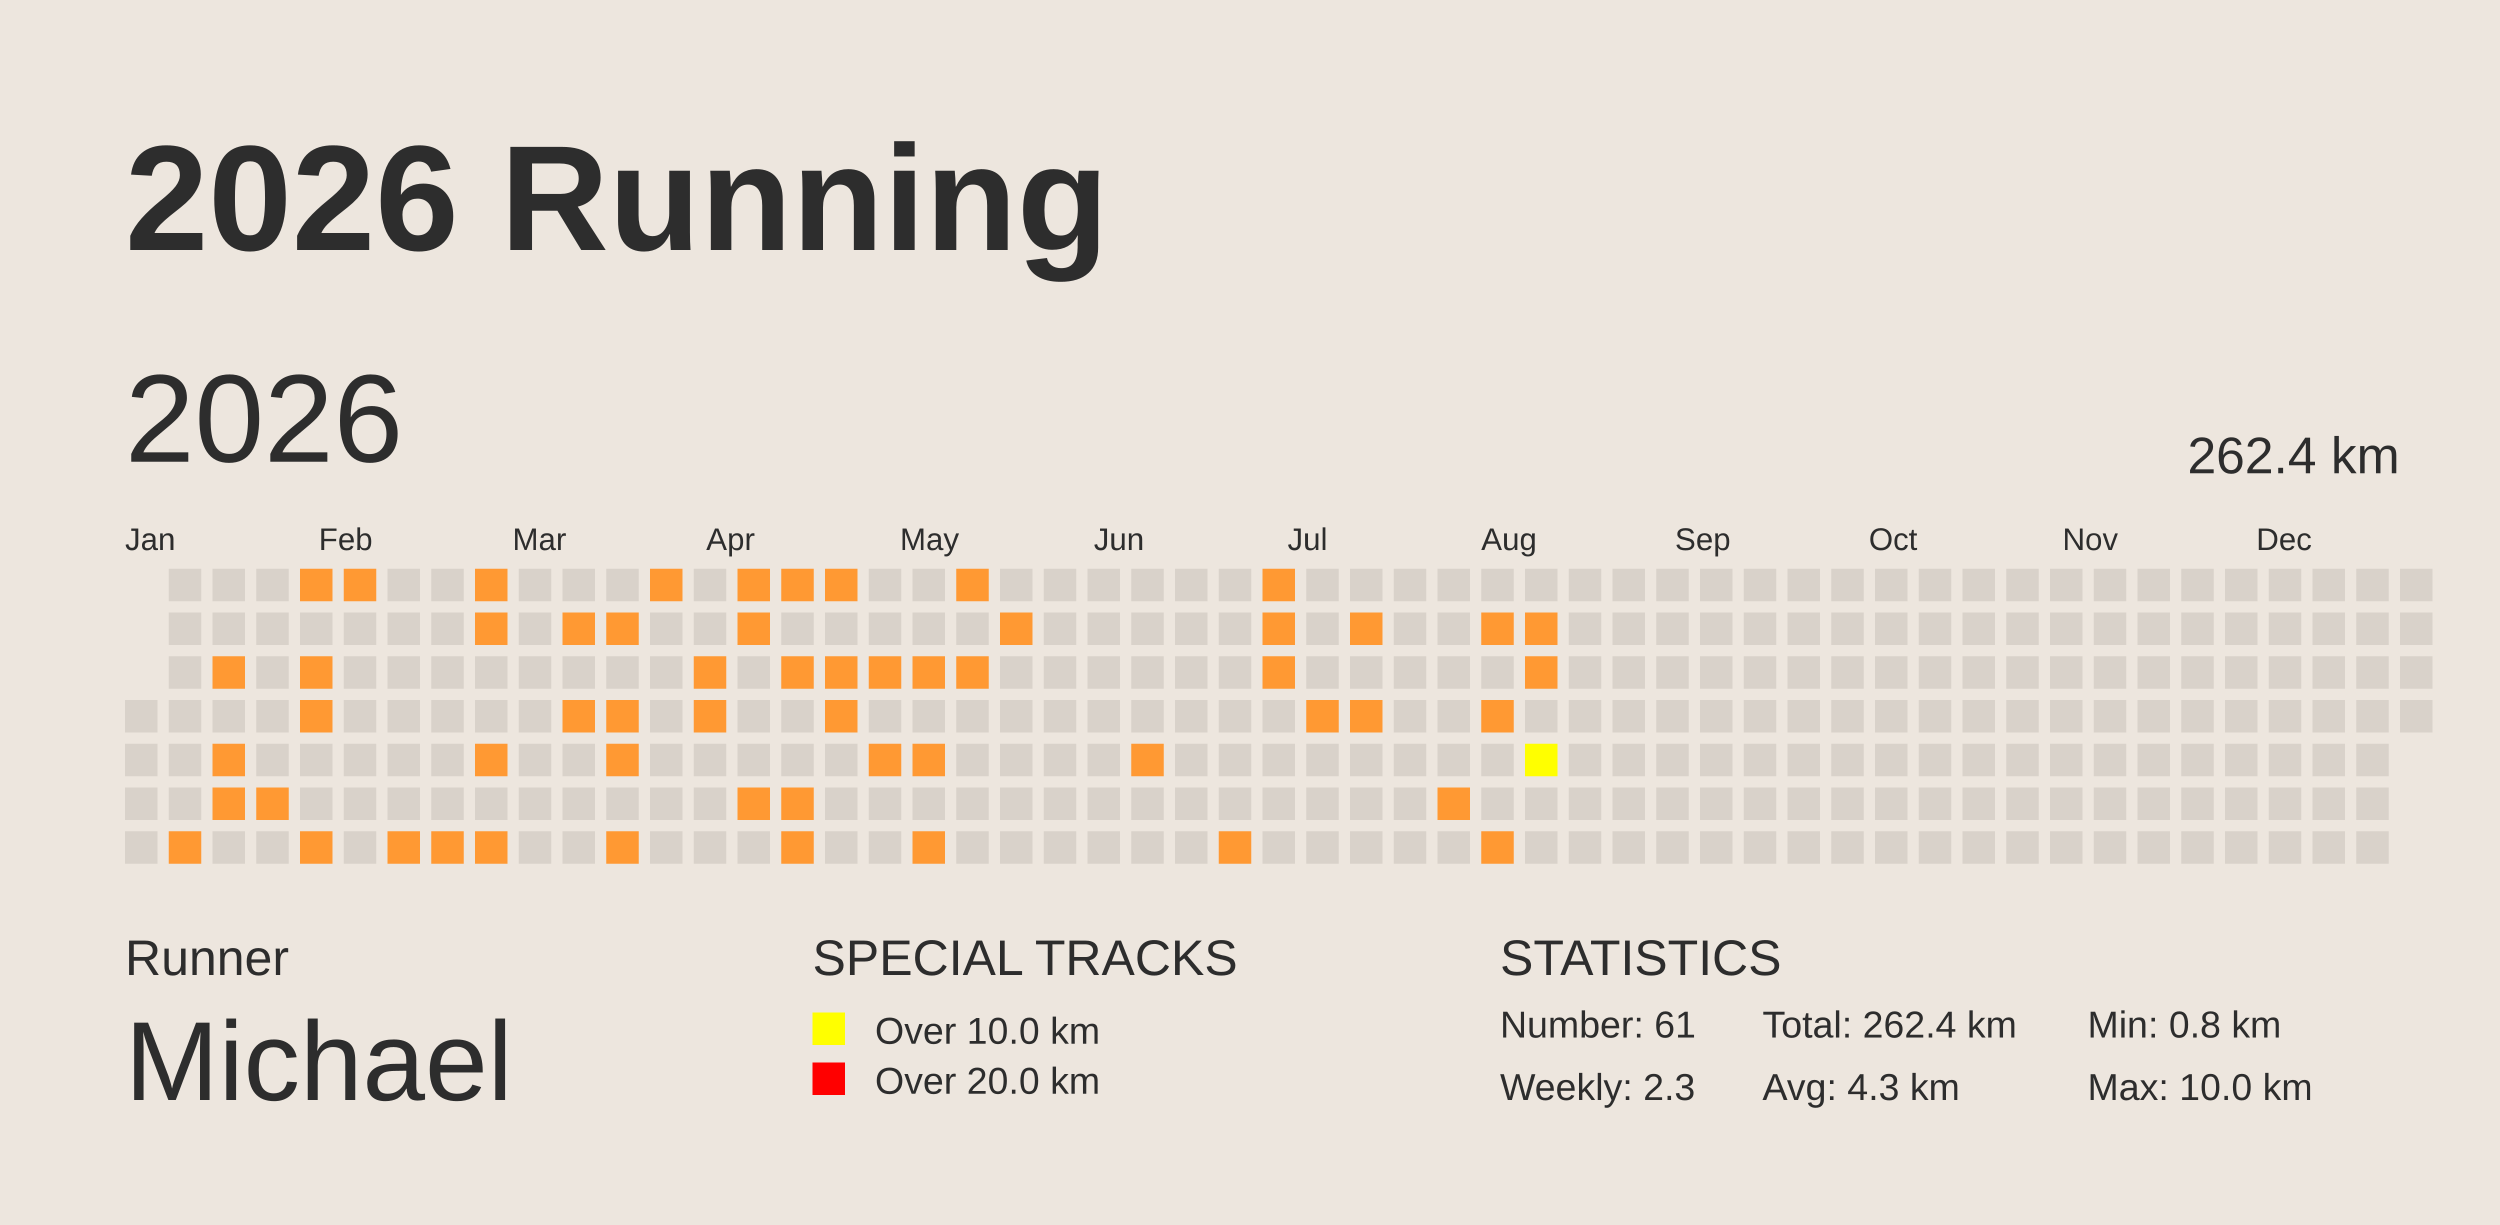
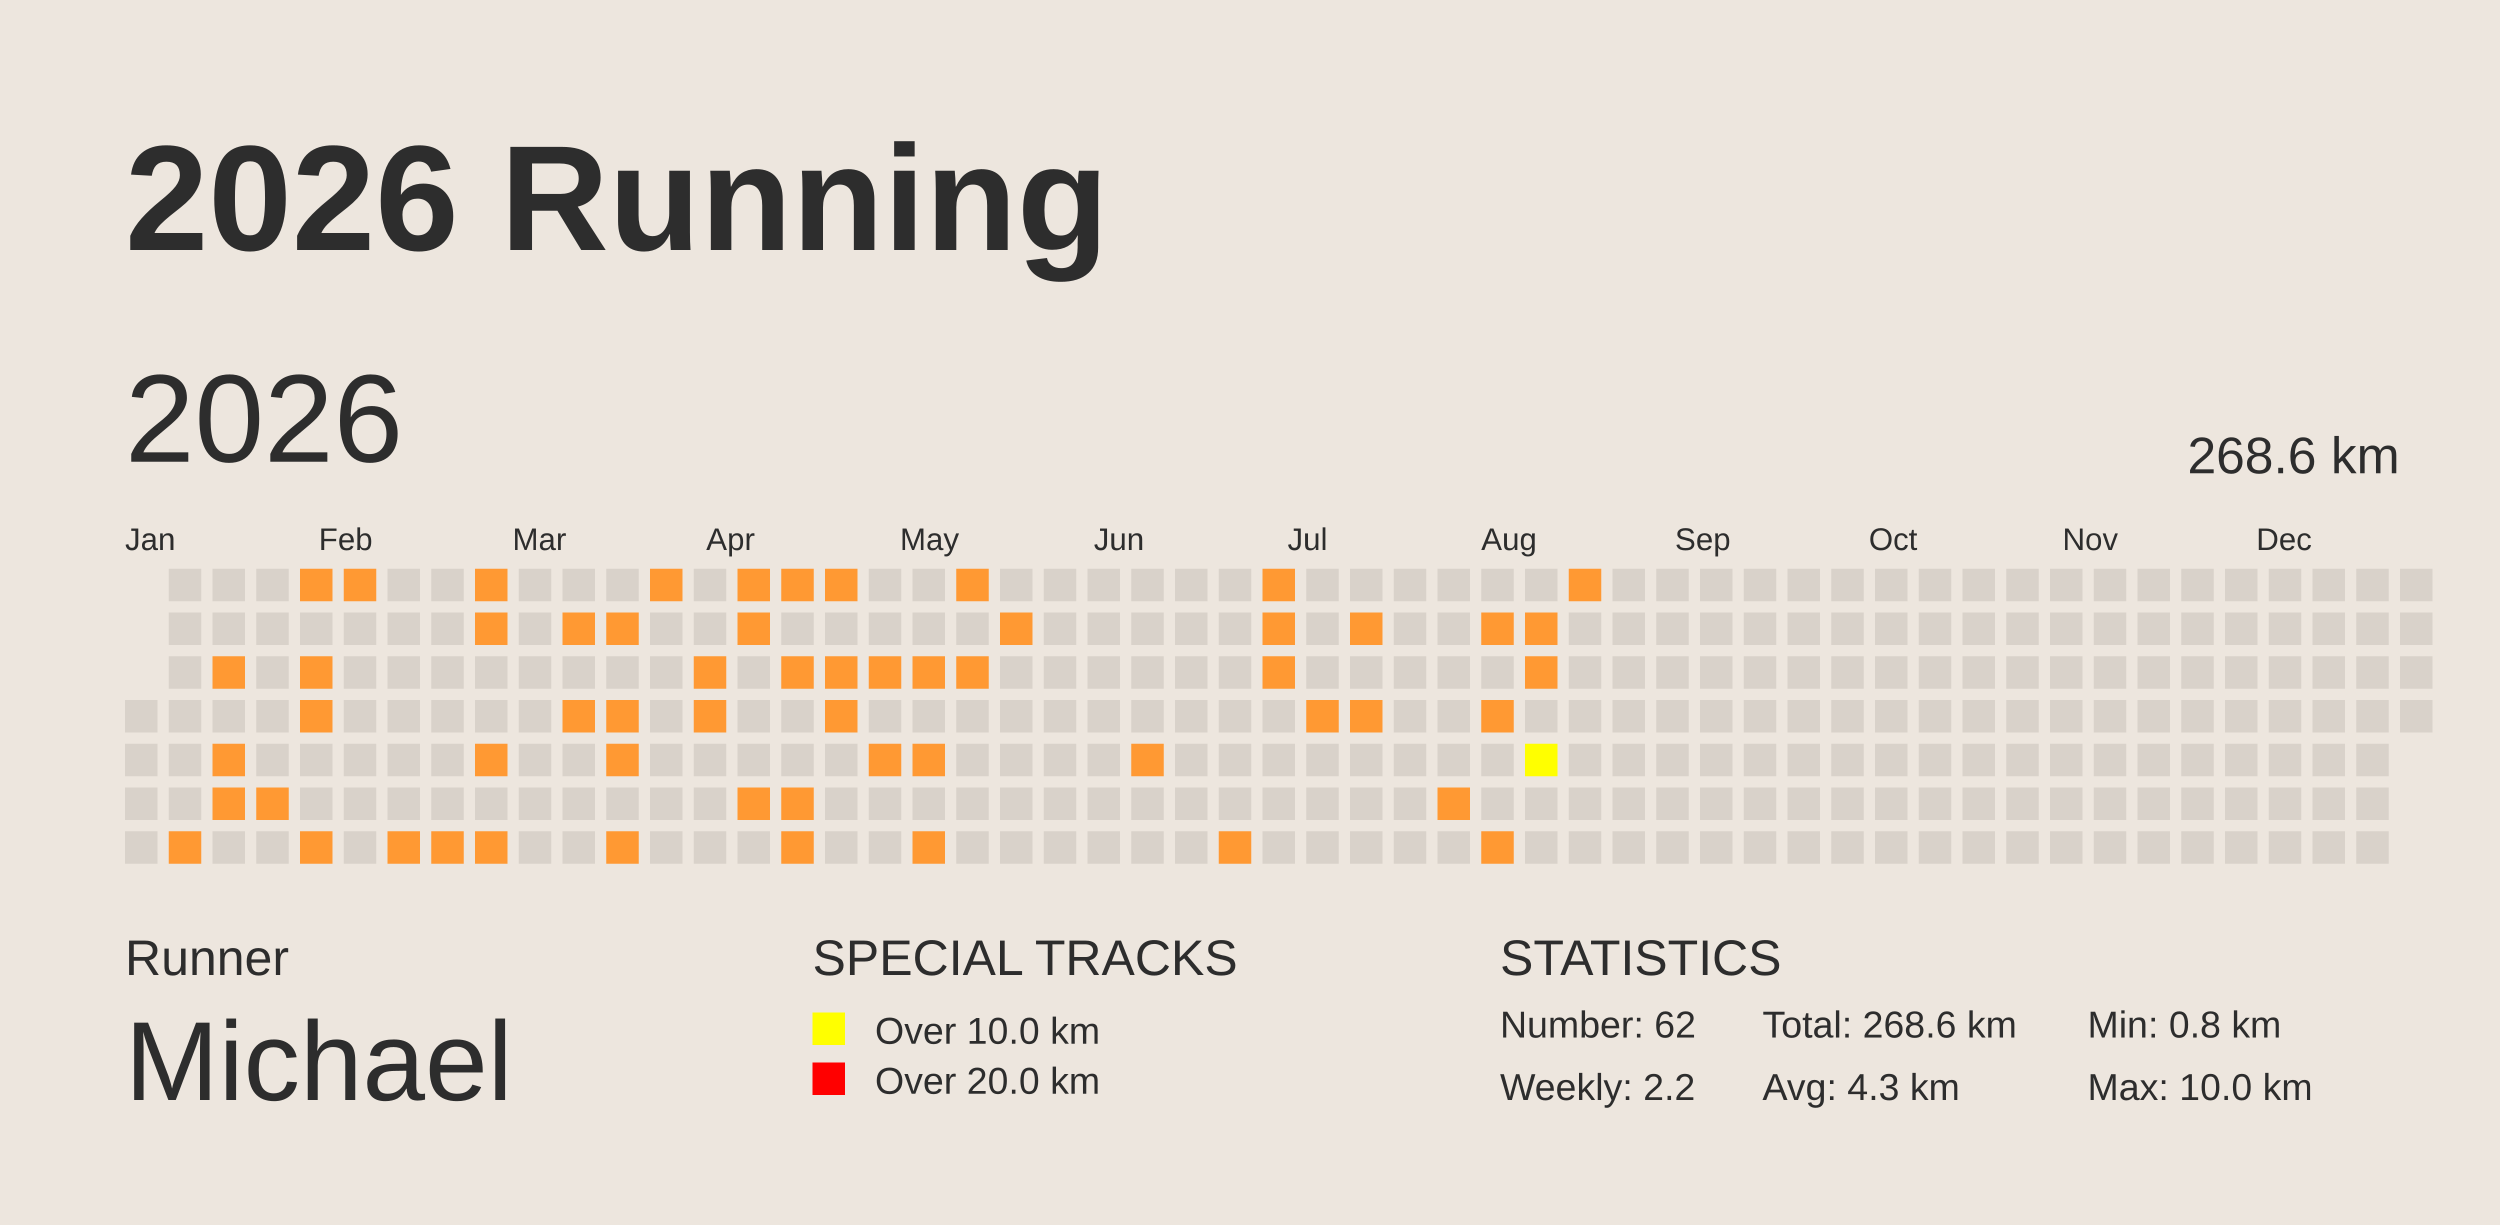
<svg xmlns="http://www.w3.org/2000/svg" baseProfile="full" height="98mm" version="1.1" viewBox="0,0,200,98" width="200mm">
  <defs />
  <rect fill="#EDE6DE" height="98" width="200" x="0" y="0" />
  <text fill="#2D2D2D" style="font-size:12px; font-family:Arial; font-weight:bold;" x="10" y="20">2026 Running</text>
  <text fill="#2D2D2D" style="font-size:4px; font-family:Arial" x="10" y="78">Runner</text>
  <text fill="#2D2D2D" style="font-size:9px; font-family:Arial" x="10" y="88">Michael</text>
  <text fill="#2D2D2D" style="font-size:4px; font-family:Arial" x="65" y="78">SPECIAL TRACKS</text>
  <rect fill="yellow" height="2.6" width="2.6" x="65" y="81" />
  <text fill="#2D2D2D" style="font-size:3px; font-family:Arial" x="70" y="83.5">Over 10.0 km</text>
  <rect fill="red" height="2.6" width="2.6" x="65" y="85" />
  <text fill="#2D2D2D" style="font-size:3px; font-family:Arial" x="70" y="87.5">Over 20.0 km</text>
  <text fill="#2D2D2D" style="font-size:4px; font-family:Arial" x="120" y="78">STATISTICS</text>
-   <text fill="#2D2D2D" style="font-size:3px; font-family:Arial" x="120" y="83">Number: 61</text>
-   <text fill="#2D2D2D" style="font-size:3px; font-family:Arial" x="120" y="88">Weekly: 2.3</text>
-   <text fill="#2D2D2D" style="font-size:3px; font-family:Arial" x="141" y="83">Total: 262.4 km</text>
+   <text fill="#2D2D2D" style="font-size:3px; font-family:Arial" x="120" y="83">Number: 62</text>
+   <text fill="#2D2D2D" style="font-size:3px; font-family:Arial" x="120" y="88">Weekly: 2.2</text>
+   <text fill="#2D2D2D" style="font-size:3px; font-family:Arial" x="141" y="83">Total: 268.6 km</text>
  <text fill="#2D2D2D" style="font-size:3px; font-family:Arial" x="141" y="88">Avg: 4.3 km</text>
  <text fill="#2D2D2D" style="font-size:3px; font-family:Arial" x="167" y="83">Min: 0.8 km</text>
  <text fill="#2D2D2D" style="font-size:3px; font-family:Arial" x="167" y="88">Max: 10.0 km</text>
  <text dominant-baseline="hanging" fill="#2D2D2D" style="font-size:10.0px; font-family:Arial;" x="10" y="30">2026</text>
-   <text dominant-baseline="hanging" fill="#2D2D2D" style="font-size:4.125px; font-family:Arial;" x="175" y="35">262.4 km</text>
+   <text dominant-baseline="hanging" fill="#2D2D2D" style="font-size:4.125px; font-family:Arial;" x="175" y="35">268.6 km</text>
  <text fill="#2D2D2D" style="font-size:2.5px; font-family:Arial" x="10.0" y="44">Jan</text>
  <text fill="#2D2D2D" style="font-size:2.5px; font-family:Arial" x="25.5" y="44">Feb</text>
  <text fill="#2D2D2D" style="font-size:2.5px; font-family:Arial" x="41.0" y="44">Mar</text>
  <text fill="#2D2D2D" style="font-size:2.5px; font-family:Arial" x="56.5" y="44">Apr</text>
  <text fill="#2D2D2D" style="font-size:2.5px; font-family:Arial" x="72.0" y="44">May</text>
  <text fill="#2D2D2D" style="font-size:2.5px; font-family:Arial" x="87.5" y="44">Jun</text>
  <text fill="#2D2D2D" style="font-size:2.5px; font-family:Arial" x="103.0" y="44">Jul</text>
  <text fill="#2D2D2D" style="font-size:2.5px; font-family:Arial" x="118.5" y="44">Aug</text>
  <text fill="#2D2D2D" style="font-size:2.5px; font-family:Arial" x="134.0" y="44">Sep</text>
  <text fill="#2D2D2D" style="font-size:2.5px; font-family:Arial" x="149.5" y="44">Oct</text>
  <text fill="#2D2D2D" style="font-size:2.5px; font-family:Arial" x="165.0" y="44">Nov</text>
  <text fill="#2D2D2D" style="font-size:2.5px; font-family:Arial" x="180.5" y="44">Dec</text>
  <rect fill="#D9D2CA" height="2.6" width="2.6" x="10.0" y="56.0" />
  <rect fill="#D9D2CA" height="2.6" width="2.6" x="10.0" y="59.5" />
  <rect fill="#D9D2CA" height="2.6" width="2.6" x="10.0" y="63.0" />
  <rect fill="#D9D2CA" height="2.6" width="2.6" x="10.0" y="66.5" />
  <rect fill="#D9D2CA" height="2.6" width="2.6" x="13.5" y="45.5" />
  <rect fill="#D9D2CA" height="2.6" width="2.6" x="13.5" y="49.0" />
  <rect fill="#D9D2CA" height="2.6" width="2.6" x="13.5" y="52.5" />
  <rect fill="#D9D2CA" height="2.6" width="2.6" x="13.5" y="56.0" />
  <rect fill="#D9D2CA" height="2.6" width="2.6" x="13.5" y="59.5" />
  <rect fill="#D9D2CA" height="2.6" width="2.6" x="13.5" y="63.0" />
  <rect fill="#FF9933" height="2.6" width="2.6" x="13.5" y="66.5" />
  <rect fill="#D9D2CA" height="2.6" width="2.6" x="17.0" y="45.5" />
  <rect fill="#D9D2CA" height="2.6" width="2.6" x="17.0" y="49.0" />
  <rect fill="#FF9933" height="2.6" width="2.6" x="17.0" y="52.5" />
  <rect fill="#D9D2CA" height="2.6" width="2.6" x="17.0" y="56.0" />
  <rect fill="#FF9933" height="2.6" width="2.6" x="17.0" y="59.5" />
  <rect fill="#FF9933" height="2.6" width="2.6" x="17.0" y="63.0" />
  <rect fill="#D9D2CA" height="2.6" width="2.6" x="17.0" y="66.5" />
  <rect fill="#D9D2CA" height="2.6" width="2.6" x="20.5" y="45.5" />
  <rect fill="#D9D2CA" height="2.6" width="2.6" x="20.5" y="49.0" />
  <rect fill="#D9D2CA" height="2.6" width="2.6" x="20.5" y="52.5" />
  <rect fill="#D9D2CA" height="2.6" width="2.6" x="20.5" y="56.0" />
  <rect fill="#D9D2CA" height="2.6" width="2.6" x="20.5" y="59.5" />
  <rect fill="#FF9933" height="2.6" width="2.6" x="20.5" y="63.0" />
  <rect fill="#D9D2CA" height="2.6" width="2.6" x="20.5" y="66.5" />
  <rect fill="#FF9933" height="2.6" width="2.6" x="24.0" y="45.5" />
  <rect fill="#D9D2CA" height="2.6" width="2.6" x="24.0" y="49.0" />
  <rect fill="#FF9933" height="2.6" width="2.6" x="24.0" y="52.5" />
  <rect fill="#FF9933" height="2.6" width="2.6" x="24.0" y="56.0" />
  <rect fill="#D9D2CA" height="2.6" width="2.6" x="24.0" y="59.5" />
  <rect fill="#D9D2CA" height="2.6" width="2.6" x="24.0" y="63.0" />
  <rect fill="#FF9933" height="2.6" width="2.6" x="24.0" y="66.5" />
  <rect fill="#FF9933" height="2.6" width="2.6" x="27.5" y="45.5" />
  <rect fill="#D9D2CA" height="2.6" width="2.6" x="27.5" y="49.0" />
  <rect fill="#D9D2CA" height="2.6" width="2.6" x="27.5" y="52.5" />
  <rect fill="#D9D2CA" height="2.6" width="2.6" x="27.5" y="56.0" />
  <rect fill="#D9D2CA" height="2.6" width="2.6" x="27.5" y="59.5" />
  <rect fill="#D9D2CA" height="2.6" width="2.6" x="27.5" y="63.0" />
  <rect fill="#D9D2CA" height="2.6" width="2.6" x="27.5" y="66.5" />
  <rect fill="#D9D2CA" height="2.6" width="2.6" x="31.0" y="45.5" />
  <rect fill="#D9D2CA" height="2.6" width="2.6" x="31.0" y="49.0" />
  <rect fill="#D9D2CA" height="2.6" width="2.6" x="31.0" y="52.5" />
  <rect fill="#D9D2CA" height="2.6" width="2.6" x="31.0" y="56.0" />
  <rect fill="#D9D2CA" height="2.6" width="2.6" x="31.0" y="59.5" />
  <rect fill="#D9D2CA" height="2.6" width="2.6" x="31.0" y="63.0" />
  <rect fill="#FF9933" height="2.6" width="2.6" x="31.0" y="66.5" />
  <rect fill="#D9D2CA" height="2.6" width="2.6" x="34.5" y="45.5" />
  <rect fill="#D9D2CA" height="2.6" width="2.6" x="34.5" y="49.0" />
  <rect fill="#D9D2CA" height="2.6" width="2.6" x="34.5" y="52.5" />
  <rect fill="#D9D2CA" height="2.6" width="2.6" x="34.5" y="56.0" />
  <rect fill="#D9D2CA" height="2.6" width="2.6" x="34.5" y="59.5" />
  <rect fill="#D9D2CA" height="2.6" width="2.6" x="34.5" y="63.0" />
  <rect fill="#FF9933" height="2.6" width="2.6" x="34.5" y="66.5" />
  <rect fill="#FF9933" height="2.6" width="2.6" x="38.0" y="45.5" />
  <rect fill="#FF9933" height="2.6" width="2.6" x="38.0" y="49.0" />
  <rect fill="#D9D2CA" height="2.6" width="2.6" x="38.0" y="52.5" />
  <rect fill="#D9D2CA" height="2.6" width="2.6" x="38.0" y="56.0" />
  <rect fill="#FF9933" height="2.6" width="2.6" x="38.0" y="59.5" />
  <rect fill="#D9D2CA" height="2.6" width="2.6" x="38.0" y="63.0" />
  <rect fill="#FF9933" height="2.6" width="2.6" x="38.0" y="66.5" />
  <rect fill="#D9D2CA" height="2.6" width="2.6" x="41.5" y="45.5" />
  <rect fill="#D9D2CA" height="2.6" width="2.6" x="41.5" y="49.0" />
  <rect fill="#D9D2CA" height="2.6" width="2.6" x="41.5" y="52.5" />
  <rect fill="#D9D2CA" height="2.6" width="2.6" x="41.5" y="56.0" />
  <rect fill="#D9D2CA" height="2.6" width="2.6" x="41.5" y="59.5" />
  <rect fill="#D9D2CA" height="2.6" width="2.6" x="41.5" y="63.0" />
  <rect fill="#D9D2CA" height="2.6" width="2.6" x="41.5" y="66.5" />
  <rect fill="#D9D2CA" height="2.6" width="2.6" x="45.0" y="45.5" />
  <rect fill="#FF9933" height="2.6" width="2.6" x="45.0" y="49.0" />
  <rect fill="#D9D2CA" height="2.6" width="2.6" x="45.0" y="52.5" />
  <rect fill="#FF9933" height="2.6" width="2.6" x="45.0" y="56.0" />
  <rect fill="#D9D2CA" height="2.6" width="2.6" x="45.0" y="59.5" />
  <rect fill="#D9D2CA" height="2.6" width="2.6" x="45.0" y="63.0" />
  <rect fill="#D9D2CA" height="2.6" width="2.6" x="45.0" y="66.5" />
  <rect fill="#D9D2CA" height="2.6" width="2.6" x="48.5" y="45.5" />
  <rect fill="#FF9933" height="2.6" width="2.6" x="48.5" y="49.0" />
  <rect fill="#D9D2CA" height="2.6" width="2.6" x="48.5" y="52.5" />
  <rect fill="#FF9933" height="2.6" width="2.6" x="48.5" y="56.0" />
  <rect fill="#FF9933" height="2.6" width="2.6" x="48.5" y="59.5" />
  <rect fill="#D9D2CA" height="2.6" width="2.6" x="48.5" y="63.0" />
  <rect fill="#FF9933" height="2.6" width="2.6" x="48.5" y="66.5" />
  <rect fill="#FF9933" height="2.6" width="2.6" x="52.0" y="45.5" />
  <rect fill="#D9D2CA" height="2.6" width="2.6" x="52.0" y="49.0" />
  <rect fill="#D9D2CA" height="2.6" width="2.6" x="52.0" y="52.5" />
  <rect fill="#D9D2CA" height="2.6" width="2.6" x="52.0" y="56.0" />
  <rect fill="#D9D2CA" height="2.6" width="2.6" x="52.0" y="59.5" />
  <rect fill="#D9D2CA" height="2.6" width="2.6" x="52.0" y="63.0" />
  <rect fill="#D9D2CA" height="2.6" width="2.6" x="52.0" y="66.5" />
  <rect fill="#D9D2CA" height="2.6" width="2.6" x="55.5" y="45.5" />
  <rect fill="#D9D2CA" height="2.6" width="2.6" x="55.5" y="49.0" />
  <rect fill="#FF9933" height="2.6" width="2.6" x="55.5" y="52.5" />
  <rect fill="#FF9933" height="2.6" width="2.6" x="55.5" y="56.0" />
  <rect fill="#D9D2CA" height="2.6" width="2.6" x="55.5" y="59.5" />
  <rect fill="#D9D2CA" height="2.6" width="2.6" x="55.5" y="63.0" />
  <rect fill="#D9D2CA" height="2.6" width="2.6" x="55.5" y="66.5" />
  <rect fill="#FF9933" height="2.6" width="2.6" x="59.0" y="45.5" />
  <rect fill="#FF9933" height="2.6" width="2.6" x="59.0" y="49.0" />
  <rect fill="#D9D2CA" height="2.6" width="2.6" x="59.0" y="52.5" />
  <rect fill="#D9D2CA" height="2.6" width="2.6" x="59.0" y="56.0" />
  <rect fill="#D9D2CA" height="2.6" width="2.6" x="59.0" y="59.5" />
  <rect fill="#FF9933" height="2.6" width="2.6" x="59.0" y="63.0" />
  <rect fill="#D9D2CA" height="2.6" width="2.6" x="59.0" y="66.5" />
  <rect fill="#FF9933" height="2.6" width="2.6" x="62.5" y="45.5" />
  <rect fill="#D9D2CA" height="2.6" width="2.6" x="62.5" y="49.0" />
  <rect fill="#FF9933" height="2.6" width="2.6" x="62.5" y="52.5" />
  <rect fill="#D9D2CA" height="2.6" width="2.6" x="62.5" y="56.0" />
  <rect fill="#D9D2CA" height="2.6" width="2.6" x="62.5" y="59.5" />
  <rect fill="#FF9933" height="2.6" width="2.6" x="62.5" y="63.0" />
  <rect fill="#FF9933" height="2.6" width="2.6" x="62.5" y="66.5" />
  <rect fill="#FF9933" height="2.6" width="2.6" x="66.0" y="45.5" />
  <rect fill="#D9D2CA" height="2.6" width="2.6" x="66.0" y="49.0" />
  <rect fill="#FF9933" height="2.6" width="2.6" x="66.0" y="52.5" />
  <rect fill="#FF9933" height="2.6" width="2.6" x="66.0" y="56.0" />
  <rect fill="#D9D2CA" height="2.6" width="2.6" x="66.0" y="59.5" />
  <rect fill="#D9D2CA" height="2.6" width="2.6" x="66.0" y="63.0" />
  <rect fill="#D9D2CA" height="2.6" width="2.6" x="66.0" y="66.5" />
  <rect fill="#D9D2CA" height="2.6" width="2.6" x="69.5" y="45.5" />
  <rect fill="#D9D2CA" height="2.6" width="2.6" x="69.5" y="49.0" />
  <rect fill="#FF9933" height="2.6" width="2.6" x="69.5" y="52.5" />
  <rect fill="#D9D2CA" height="2.6" width="2.6" x="69.5" y="56.0" />
  <rect fill="#FF9933" height="2.6" width="2.6" x="69.5" y="59.5" />
  <rect fill="#D9D2CA" height="2.6" width="2.6" x="69.5" y="63.0" />
  <rect fill="#D9D2CA" height="2.6" width="2.6" x="69.5" y="66.5" />
  <rect fill="#D9D2CA" height="2.6" width="2.6" x="73.0" y="45.5" />
  <rect fill="#D9D2CA" height="2.6" width="2.6" x="73.0" y="49.0" />
  <rect fill="#FF9933" height="2.6" width="2.6" x="73.0" y="52.5" />
  <rect fill="#D9D2CA" height="2.6" width="2.6" x="73.0" y="56.0" />
  <rect fill="#FF9933" height="2.6" width="2.6" x="73.0" y="59.5" />
  <rect fill="#D9D2CA" height="2.6" width="2.6" x="73.0" y="63.0" />
  <rect fill="#FF9933" height="2.6" width="2.6" x="73.0" y="66.5" />
  <rect fill="#FF9933" height="2.6" width="2.6" x="76.5" y="45.5" />
  <rect fill="#D9D2CA" height="2.6" width="2.6" x="76.5" y="49.0" />
  <rect fill="#FF9933" height="2.6" width="2.6" x="76.5" y="52.5" />
  <rect fill="#D9D2CA" height="2.6" width="2.6" x="76.5" y="56.0" />
  <rect fill="#D9D2CA" height="2.6" width="2.6" x="76.5" y="59.5" />
  <rect fill="#D9D2CA" height="2.6" width="2.6" x="76.5" y="63.0" />
  <rect fill="#D9D2CA" height="2.6" width="2.6" x="76.5" y="66.5" />
  <rect fill="#D9D2CA" height="2.6" width="2.6" x="80.0" y="45.5" />
  <rect fill="#FF9933" height="2.6" width="2.6" x="80.0" y="49.0" />
  <rect fill="#D9D2CA" height="2.6" width="2.6" x="80.0" y="52.5" />
  <rect fill="#D9D2CA" height="2.6" width="2.6" x="80.0" y="56.0" />
  <rect fill="#D9D2CA" height="2.6" width="2.6" x="80.0" y="59.5" />
  <rect fill="#D9D2CA" height="2.6" width="2.6" x="80.0" y="63.0" />
  <rect fill="#D9D2CA" height="2.6" width="2.6" x="80.0" y="66.5" />
  <rect fill="#D9D2CA" height="2.6" width="2.6" x="83.5" y="45.5" />
  <rect fill="#D9D2CA" height="2.6" width="2.6" x="83.5" y="49.0" />
  <rect fill="#D9D2CA" height="2.6" width="2.6" x="83.5" y="52.5" />
  <rect fill="#D9D2CA" height="2.6" width="2.6" x="83.5" y="56.0" />
  <rect fill="#D9D2CA" height="2.6" width="2.6" x="83.5" y="59.5" />
  <rect fill="#D9D2CA" height="2.6" width="2.6" x="83.5" y="63.0" />
  <rect fill="#D9D2CA" height="2.6" width="2.6" x="83.5" y="66.5" />
  <rect fill="#D9D2CA" height="2.6" width="2.6" x="87.0" y="45.5" />
  <rect fill="#D9D2CA" height="2.6" width="2.6" x="87.0" y="49.0" />
  <rect fill="#D9D2CA" height="2.6" width="2.6" x="87.0" y="52.5" />
  <rect fill="#D9D2CA" height="2.6" width="2.6" x="87.0" y="56.0" />
  <rect fill="#D9D2CA" height="2.6" width="2.6" x="87.0" y="59.5" />
  <rect fill="#D9D2CA" height="2.6" width="2.6" x="87.0" y="63.0" />
  <rect fill="#D9D2CA" height="2.6" width="2.6" x="87.0" y="66.5" />
  <rect fill="#D9D2CA" height="2.6" width="2.6" x="90.5" y="45.5" />
  <rect fill="#D9D2CA" height="2.6" width="2.6" x="90.5" y="49.0" />
  <rect fill="#D9D2CA" height="2.6" width="2.6" x="90.5" y="52.5" />
  <rect fill="#D9D2CA" height="2.6" width="2.6" x="90.5" y="56.0" />
  <rect fill="#FF9933" height="2.6" width="2.6" x="90.5" y="59.5" />
  <rect fill="#D9D2CA" height="2.6" width="2.6" x="90.5" y="63.0" />
  <rect fill="#D9D2CA" height="2.6" width="2.6" x="90.5" y="66.5" />
  <rect fill="#D9D2CA" height="2.6" width="2.6" x="94.0" y="45.5" />
  <rect fill="#D9D2CA" height="2.6" width="2.6" x="94.0" y="49.0" />
  <rect fill="#D9D2CA" height="2.6" width="2.6" x="94.0" y="52.5" />
  <rect fill="#D9D2CA" height="2.6" width="2.6" x="94.0" y="56.0" />
  <rect fill="#D9D2CA" height="2.6" width="2.6" x="94.0" y="59.5" />
  <rect fill="#D9D2CA" height="2.6" width="2.6" x="94.0" y="63.0" />
  <rect fill="#D9D2CA" height="2.6" width="2.6" x="94.0" y="66.5" />
  <rect fill="#D9D2CA" height="2.6" width="2.6" x="97.5" y="45.5" />
  <rect fill="#D9D2CA" height="2.6" width="2.6" x="97.5" y="49.0" />
  <rect fill="#D9D2CA" height="2.6" width="2.6" x="97.5" y="52.5" />
  <rect fill="#D9D2CA" height="2.6" width="2.6" x="97.5" y="56.0" />
  <rect fill="#D9D2CA" height="2.6" width="2.6" x="97.5" y="59.5" />
  <rect fill="#D9D2CA" height="2.6" width="2.6" x="97.5" y="63.0" />
  <rect fill="#FF9933" height="2.6" width="2.6" x="97.5" y="66.5" />
  <rect fill="#FF9933" height="2.6" width="2.6" x="101.0" y="45.5" />
  <rect fill="#FF9933" height="2.6" width="2.6" x="101.0" y="49.0" />
  <rect fill="#FF9933" height="2.6" width="2.6" x="101.0" y="52.5" />
  <rect fill="#D9D2CA" height="2.6" width="2.6" x="101.0" y="56.0" />
  <rect fill="#D9D2CA" height="2.6" width="2.6" x="101.0" y="59.5" />
  <rect fill="#D9D2CA" height="2.6" width="2.6" x="101.0" y="63.0" />
  <rect fill="#D9D2CA" height="2.6" width="2.6" x="101.0" y="66.5" />
  <rect fill="#D9D2CA" height="2.6" width="2.6" x="104.5" y="45.5" />
  <rect fill="#D9D2CA" height="2.6" width="2.6" x="104.5" y="49.0" />
  <rect fill="#D9D2CA" height="2.6" width="2.6" x="104.5" y="52.5" />
  <rect fill="#FF9933" height="2.6" width="2.6" x="104.5" y="56.0" />
  <rect fill="#D9D2CA" height="2.6" width="2.6" x="104.5" y="59.5" />
  <rect fill="#D9D2CA" height="2.6" width="2.6" x="104.5" y="63.0" />
  <rect fill="#D9D2CA" height="2.6" width="2.6" x="104.5" y="66.5" />
  <rect fill="#D9D2CA" height="2.6" width="2.6" x="108.0" y="45.5" />
  <rect fill="#FF9933" height="2.6" width="2.6" x="108.0" y="49.0" />
  <rect fill="#D9D2CA" height="2.6" width="2.6" x="108.0" y="52.5" />
  <rect fill="#FF9933" height="2.6" width="2.6" x="108.0" y="56.0" />
  <rect fill="#D9D2CA" height="2.6" width="2.6" x="108.0" y="59.5" />
  <rect fill="#D9D2CA" height="2.6" width="2.6" x="108.0" y="63.0" />
  <rect fill="#D9D2CA" height="2.6" width="2.6" x="108.0" y="66.5" />
  <rect fill="#D9D2CA" height="2.6" width="2.6" x="111.5" y="45.5" />
  <rect fill="#D9D2CA" height="2.6" width="2.6" x="111.5" y="49.0" />
  <rect fill="#D9D2CA" height="2.6" width="2.6" x="111.5" y="52.5" />
  <rect fill="#D9D2CA" height="2.6" width="2.6" x="111.5" y="56.0" />
  <rect fill="#D9D2CA" height="2.6" width="2.6" x="111.5" y="59.5" />
  <rect fill="#D9D2CA" height="2.6" width="2.6" x="111.5" y="63.0" />
  <rect fill="#D9D2CA" height="2.6" width="2.6" x="111.5" y="66.5" />
  <rect fill="#D9D2CA" height="2.6" width="2.6" x="115.0" y="45.5" />
  <rect fill="#D9D2CA" height="2.6" width="2.6" x="115.0" y="49.0" />
  <rect fill="#D9D2CA" height="2.6" width="2.6" x="115.0" y="52.5" />
  <rect fill="#D9D2CA" height="2.6" width="2.6" x="115.0" y="56.0" />
  <rect fill="#D9D2CA" height="2.6" width="2.6" x="115.0" y="59.5" />
  <rect fill="#FF9933" height="2.6" width="2.6" x="115.0" y="63.0" />
  <rect fill="#D9D2CA" height="2.6" width="2.6" x="115.0" y="66.5" />
  <rect fill="#D9D2CA" height="2.6" width="2.6" x="118.5" y="45.5" />
  <rect fill="#FF9933" height="2.6" width="2.6" x="118.5" y="49.0" />
  <rect fill="#D9D2CA" height="2.6" width="2.6" x="118.5" y="52.5" />
  <rect fill="#FF9933" height="2.6" width="2.6" x="118.5" y="56.0" />
  <rect fill="#D9D2CA" height="2.6" width="2.6" x="118.5" y="59.5" />
  <rect fill="#D9D2CA" height="2.6" width="2.6" x="118.5" y="63.0" />
  <rect fill="#FF9933" height="2.6" width="2.6" x="118.5" y="66.5" />
  <rect fill="#D9D2CA" height="2.6" width="2.6" x="122.0" y="45.5" />
  <rect fill="#FF9933" height="2.6" width="2.6" x="122.0" y="49.0" />
  <rect fill="#FF9933" height="2.6" width="2.6" x="122.0" y="52.5" />
  <rect fill="#D9D2CA" height="2.6" width="2.6" x="122.0" y="56.0" />
  <rect fill="yellow" height="2.6" width="2.6" x="122.0" y="59.5" />
  <rect fill="#D9D2CA" height="2.6" width="2.6" x="122.0" y="63.0" />
  <rect fill="#D9D2CA" height="2.6" width="2.6" x="122.0" y="66.5" />
-   <rect fill="#D9D2CA" height="2.6" width="2.6" x="125.5" y="45.5" />
+   <rect fill="#FF9933" height="2.6" width="2.6" x="125.5" y="45.5" />
  <rect fill="#D9D2CA" height="2.6" width="2.6" x="125.5" y="49.0" />
  <rect fill="#D9D2CA" height="2.6" width="2.6" x="125.5" y="52.5" />
  <rect fill="#D9D2CA" height="2.6" width="2.6" x="125.5" y="56.0" />
  <rect fill="#D9D2CA" height="2.6" width="2.6" x="125.5" y="59.5" />
  <rect fill="#D9D2CA" height="2.6" width="2.6" x="125.5" y="63.0" />
  <rect fill="#D9D2CA" height="2.6" width="2.6" x="125.5" y="66.5" />
  <rect fill="#D9D2CA" height="2.6" width="2.6" x="129.0" y="45.5" />
  <rect fill="#D9D2CA" height="2.6" width="2.6" x="129.0" y="49.0" />
  <rect fill="#D9D2CA" height="2.6" width="2.6" x="129.0" y="52.5" />
  <rect fill="#D9D2CA" height="2.6" width="2.6" x="129.0" y="56.0" />
  <rect fill="#D9D2CA" height="2.6" width="2.6" x="129.0" y="59.5" />
  <rect fill="#D9D2CA" height="2.6" width="2.6" x="129.0" y="63.0" />
  <rect fill="#D9D2CA" height="2.6" width="2.6" x="129.0" y="66.5" />
  <rect fill="#D9D2CA" height="2.6" width="2.6" x="132.5" y="45.5" />
  <rect fill="#D9D2CA" height="2.6" width="2.6" x="132.5" y="49.0" />
  <rect fill="#D9D2CA" height="2.6" width="2.6" x="132.5" y="52.5" />
  <rect fill="#D9D2CA" height="2.6" width="2.6" x="132.5" y="56.0" />
  <rect fill="#D9D2CA" height="2.6" width="2.6" x="132.5" y="59.5" />
  <rect fill="#D9D2CA" height="2.6" width="2.6" x="132.5" y="63.0" />
  <rect fill="#D9D2CA" height="2.6" width="2.6" x="132.5" y="66.5" />
  <rect fill="#D9D2CA" height="2.6" width="2.6" x="136.0" y="45.5" />
  <rect fill="#D9D2CA" height="2.6" width="2.6" x="136.0" y="49.0" />
  <rect fill="#D9D2CA" height="2.6" width="2.6" x="136.0" y="52.5" />
  <rect fill="#D9D2CA" height="2.6" width="2.6" x="136.0" y="56.0" />
  <rect fill="#D9D2CA" height="2.6" width="2.6" x="136.0" y="59.5" />
  <rect fill="#D9D2CA" height="2.6" width="2.6" x="136.0" y="63.0" />
  <rect fill="#D9D2CA" height="2.6" width="2.6" x="136.0" y="66.5" />
  <rect fill="#D9D2CA" height="2.6" width="2.6" x="139.5" y="45.5" />
  <rect fill="#D9D2CA" height="2.6" width="2.6" x="139.5" y="49.0" />
  <rect fill="#D9D2CA" height="2.6" width="2.6" x="139.5" y="52.5" />
  <rect fill="#D9D2CA" height="2.6" width="2.6" x="139.5" y="56.0" />
  <rect fill="#D9D2CA" height="2.6" width="2.6" x="139.5" y="59.5" />
  <rect fill="#D9D2CA" height="2.6" width="2.6" x="139.5" y="63.0" />
  <rect fill="#D9D2CA" height="2.6" width="2.6" x="139.5" y="66.5" />
  <rect fill="#D9D2CA" height="2.6" width="2.6" x="143.0" y="45.5" />
  <rect fill="#D9D2CA" height="2.6" width="2.6" x="143.0" y="49.0" />
  <rect fill="#D9D2CA" height="2.6" width="2.6" x="143.0" y="52.5" />
  <rect fill="#D9D2CA" height="2.6" width="2.6" x="143.0" y="56.0" />
  <rect fill="#D9D2CA" height="2.6" width="2.6" x="143.0" y="59.5" />
  <rect fill="#D9D2CA" height="2.6" width="2.6" x="143.0" y="63.0" />
  <rect fill="#D9D2CA" height="2.6" width="2.6" x="143.0" y="66.5" />
  <rect fill="#D9D2CA" height="2.6" width="2.6" x="146.5" y="45.5" />
  <rect fill="#D9D2CA" height="2.6" width="2.6" x="146.5" y="49.0" />
  <rect fill="#D9D2CA" height="2.6" width="2.6" x="146.5" y="52.5" />
  <rect fill="#D9D2CA" height="2.6" width="2.6" x="146.5" y="56.0" />
  <rect fill="#D9D2CA" height="2.6" width="2.6" x="146.5" y="59.5" />
  <rect fill="#D9D2CA" height="2.6" width="2.6" x="146.5" y="63.0" />
  <rect fill="#D9D2CA" height="2.6" width="2.6" x="146.5" y="66.5" />
  <rect fill="#D9D2CA" height="2.6" width="2.6" x="150.0" y="45.5" />
  <rect fill="#D9D2CA" height="2.6" width="2.6" x="150.0" y="49.0" />
  <rect fill="#D9D2CA" height="2.6" width="2.6" x="150.0" y="52.5" />
  <rect fill="#D9D2CA" height="2.6" width="2.6" x="150.0" y="56.0" />
  <rect fill="#D9D2CA" height="2.6" width="2.6" x="150.0" y="59.5" />
  <rect fill="#D9D2CA" height="2.6" width="2.6" x="150.0" y="63.0" />
  <rect fill="#D9D2CA" height="2.6" width="2.6" x="150.0" y="66.5" />
  <rect fill="#D9D2CA" height="2.6" width="2.6" x="153.5" y="45.5" />
  <rect fill="#D9D2CA" height="2.6" width="2.6" x="153.5" y="49.0" />
  <rect fill="#D9D2CA" height="2.6" width="2.6" x="153.5" y="52.5" />
  <rect fill="#D9D2CA" height="2.6" width="2.6" x="153.5" y="56.0" />
  <rect fill="#D9D2CA" height="2.6" width="2.6" x="153.5" y="59.5" />
  <rect fill="#D9D2CA" height="2.6" width="2.6" x="153.5" y="63.0" />
  <rect fill="#D9D2CA" height="2.6" width="2.6" x="153.5" y="66.5" />
  <rect fill="#D9D2CA" height="2.6" width="2.6" x="157.0" y="45.5" />
  <rect fill="#D9D2CA" height="2.6" width="2.6" x="157.0" y="49.0" />
  <rect fill="#D9D2CA" height="2.6" width="2.6" x="157.0" y="52.5" />
  <rect fill="#D9D2CA" height="2.6" width="2.6" x="157.0" y="56.0" />
  <rect fill="#D9D2CA" height="2.6" width="2.6" x="157.0" y="59.5" />
  <rect fill="#D9D2CA" height="2.6" width="2.6" x="157.0" y="63.0" />
  <rect fill="#D9D2CA" height="2.6" width="2.6" x="157.0" y="66.5" />
  <rect fill="#D9D2CA" height="2.6" width="2.6" x="160.5" y="45.5" />
  <rect fill="#D9D2CA" height="2.6" width="2.6" x="160.5" y="49.0" />
  <rect fill="#D9D2CA" height="2.6" width="2.6" x="160.5" y="52.5" />
  <rect fill="#D9D2CA" height="2.6" width="2.6" x="160.5" y="56.0" />
  <rect fill="#D9D2CA" height="2.6" width="2.6" x="160.5" y="59.5" />
  <rect fill="#D9D2CA" height="2.6" width="2.6" x="160.5" y="63.0" />
  <rect fill="#D9D2CA" height="2.6" width="2.6" x="160.5" y="66.5" />
  <rect fill="#D9D2CA" height="2.6" width="2.6" x="164.0" y="45.5" />
  <rect fill="#D9D2CA" height="2.6" width="2.6" x="164.0" y="49.0" />
  <rect fill="#D9D2CA" height="2.6" width="2.6" x="164.0" y="52.5" />
  <rect fill="#D9D2CA" height="2.6" width="2.6" x="164.0" y="56.0" />
  <rect fill="#D9D2CA" height="2.6" width="2.6" x="164.0" y="59.5" />
  <rect fill="#D9D2CA" height="2.6" width="2.6" x="164.0" y="63.0" />
  <rect fill="#D9D2CA" height="2.6" width="2.6" x="164.0" y="66.5" />
  <rect fill="#D9D2CA" height="2.6" width="2.6" x="167.5" y="45.5" />
  <rect fill="#D9D2CA" height="2.6" width="2.6" x="167.5" y="49.0" />
  <rect fill="#D9D2CA" height="2.6" width="2.6" x="167.5" y="52.5" />
  <rect fill="#D9D2CA" height="2.6" width="2.6" x="167.5" y="56.0" />
  <rect fill="#D9D2CA" height="2.6" width="2.6" x="167.5" y="59.5" />
  <rect fill="#D9D2CA" height="2.6" width="2.6" x="167.5" y="63.0" />
  <rect fill="#D9D2CA" height="2.6" width="2.6" x="167.5" y="66.5" />
  <rect fill="#D9D2CA" height="2.6" width="2.6" x="171.0" y="45.5" />
  <rect fill="#D9D2CA" height="2.6" width="2.6" x="171.0" y="49.0" />
  <rect fill="#D9D2CA" height="2.6" width="2.6" x="171.0" y="52.5" />
  <rect fill="#D9D2CA" height="2.6" width="2.6" x="171.0" y="56.0" />
  <rect fill="#D9D2CA" height="2.6" width="2.6" x="171.0" y="59.5" />
  <rect fill="#D9D2CA" height="2.6" width="2.6" x="171.0" y="63.0" />
  <rect fill="#D9D2CA" height="2.6" width="2.6" x="171.0" y="66.5" />
  <rect fill="#D9D2CA" height="2.6" width="2.6" x="174.5" y="45.5" />
  <rect fill="#D9D2CA" height="2.6" width="2.6" x="174.5" y="49.0" />
  <rect fill="#D9D2CA" height="2.6" width="2.6" x="174.5" y="52.5" />
  <rect fill="#D9D2CA" height="2.6" width="2.6" x="174.5" y="56.0" />
  <rect fill="#D9D2CA" height="2.6" width="2.6" x="174.5" y="59.5" />
  <rect fill="#D9D2CA" height="2.6" width="2.6" x="174.5" y="63.0" />
  <rect fill="#D9D2CA" height="2.6" width="2.6" x="174.5" y="66.5" />
  <rect fill="#D9D2CA" height="2.6" width="2.6" x="178.0" y="45.5" />
  <rect fill="#D9D2CA" height="2.6" width="2.6" x="178.0" y="49.0" />
  <rect fill="#D9D2CA" height="2.6" width="2.6" x="178.0" y="52.5" />
  <rect fill="#D9D2CA" height="2.6" width="2.6" x="178.0" y="56.0" />
  <rect fill="#D9D2CA" height="2.6" width="2.6" x="178.0" y="59.5" />
  <rect fill="#D9D2CA" height="2.6" width="2.6" x="178.0" y="63.0" />
  <rect fill="#D9D2CA" height="2.6" width="2.6" x="178.0" y="66.5" />
  <rect fill="#D9D2CA" height="2.6" width="2.6" x="181.5" y="45.5" />
  <rect fill="#D9D2CA" height="2.6" width="2.6" x="181.5" y="49.0" />
  <rect fill="#D9D2CA" height="2.6" width="2.6" x="181.5" y="52.5" />
  <rect fill="#D9D2CA" height="2.6" width="2.6" x="181.5" y="56.0" />
  <rect fill="#D9D2CA" height="2.6" width="2.6" x="181.5" y="59.5" />
  <rect fill="#D9D2CA" height="2.6" width="2.6" x="181.5" y="63.0" />
  <rect fill="#D9D2CA" height="2.6" width="2.6" x="181.5" y="66.5" />
  <rect fill="#D9D2CA" height="2.6" width="2.6" x="185.0" y="45.5" />
  <rect fill="#D9D2CA" height="2.6" width="2.6" x="185.0" y="49.0" />
  <rect fill="#D9D2CA" height="2.6" width="2.6" x="185.0" y="52.5" />
  <rect fill="#D9D2CA" height="2.6" width="2.6" x="185.0" y="56.0" />
  <rect fill="#D9D2CA" height="2.6" width="2.6" x="185.0" y="59.5" />
  <rect fill="#D9D2CA" height="2.6" width="2.6" x="185.0" y="63.0" />
  <rect fill="#D9D2CA" height="2.6" width="2.6" x="185.0" y="66.5" />
  <rect fill="#D9D2CA" height="2.6" width="2.6" x="188.5" y="45.5" />
  <rect fill="#D9D2CA" height="2.6" width="2.6" x="188.5" y="49.0" />
  <rect fill="#D9D2CA" height="2.6" width="2.6" x="188.5" y="52.5" />
  <rect fill="#D9D2CA" height="2.6" width="2.6" x="188.5" y="56.0" />
  <rect fill="#D9D2CA" height="2.6" width="2.6" x="188.5" y="59.5" />
  <rect fill="#D9D2CA" height="2.6" width="2.6" x="188.5" y="63.0" />
  <rect fill="#D9D2CA" height="2.6" width="2.6" x="188.5" y="66.5" />
  <rect fill="#D9D2CA" height="2.6" width="2.6" x="192.0" y="45.5" />
  <rect fill="#D9D2CA" height="2.6" width="2.6" x="192.0" y="49.0" />
  <rect fill="#D9D2CA" height="2.6" width="2.6" x="192.0" y="52.5" />
  <rect fill="#D9D2CA" height="2.6" width="2.6" x="192.0" y="56.0" />
</svg>
